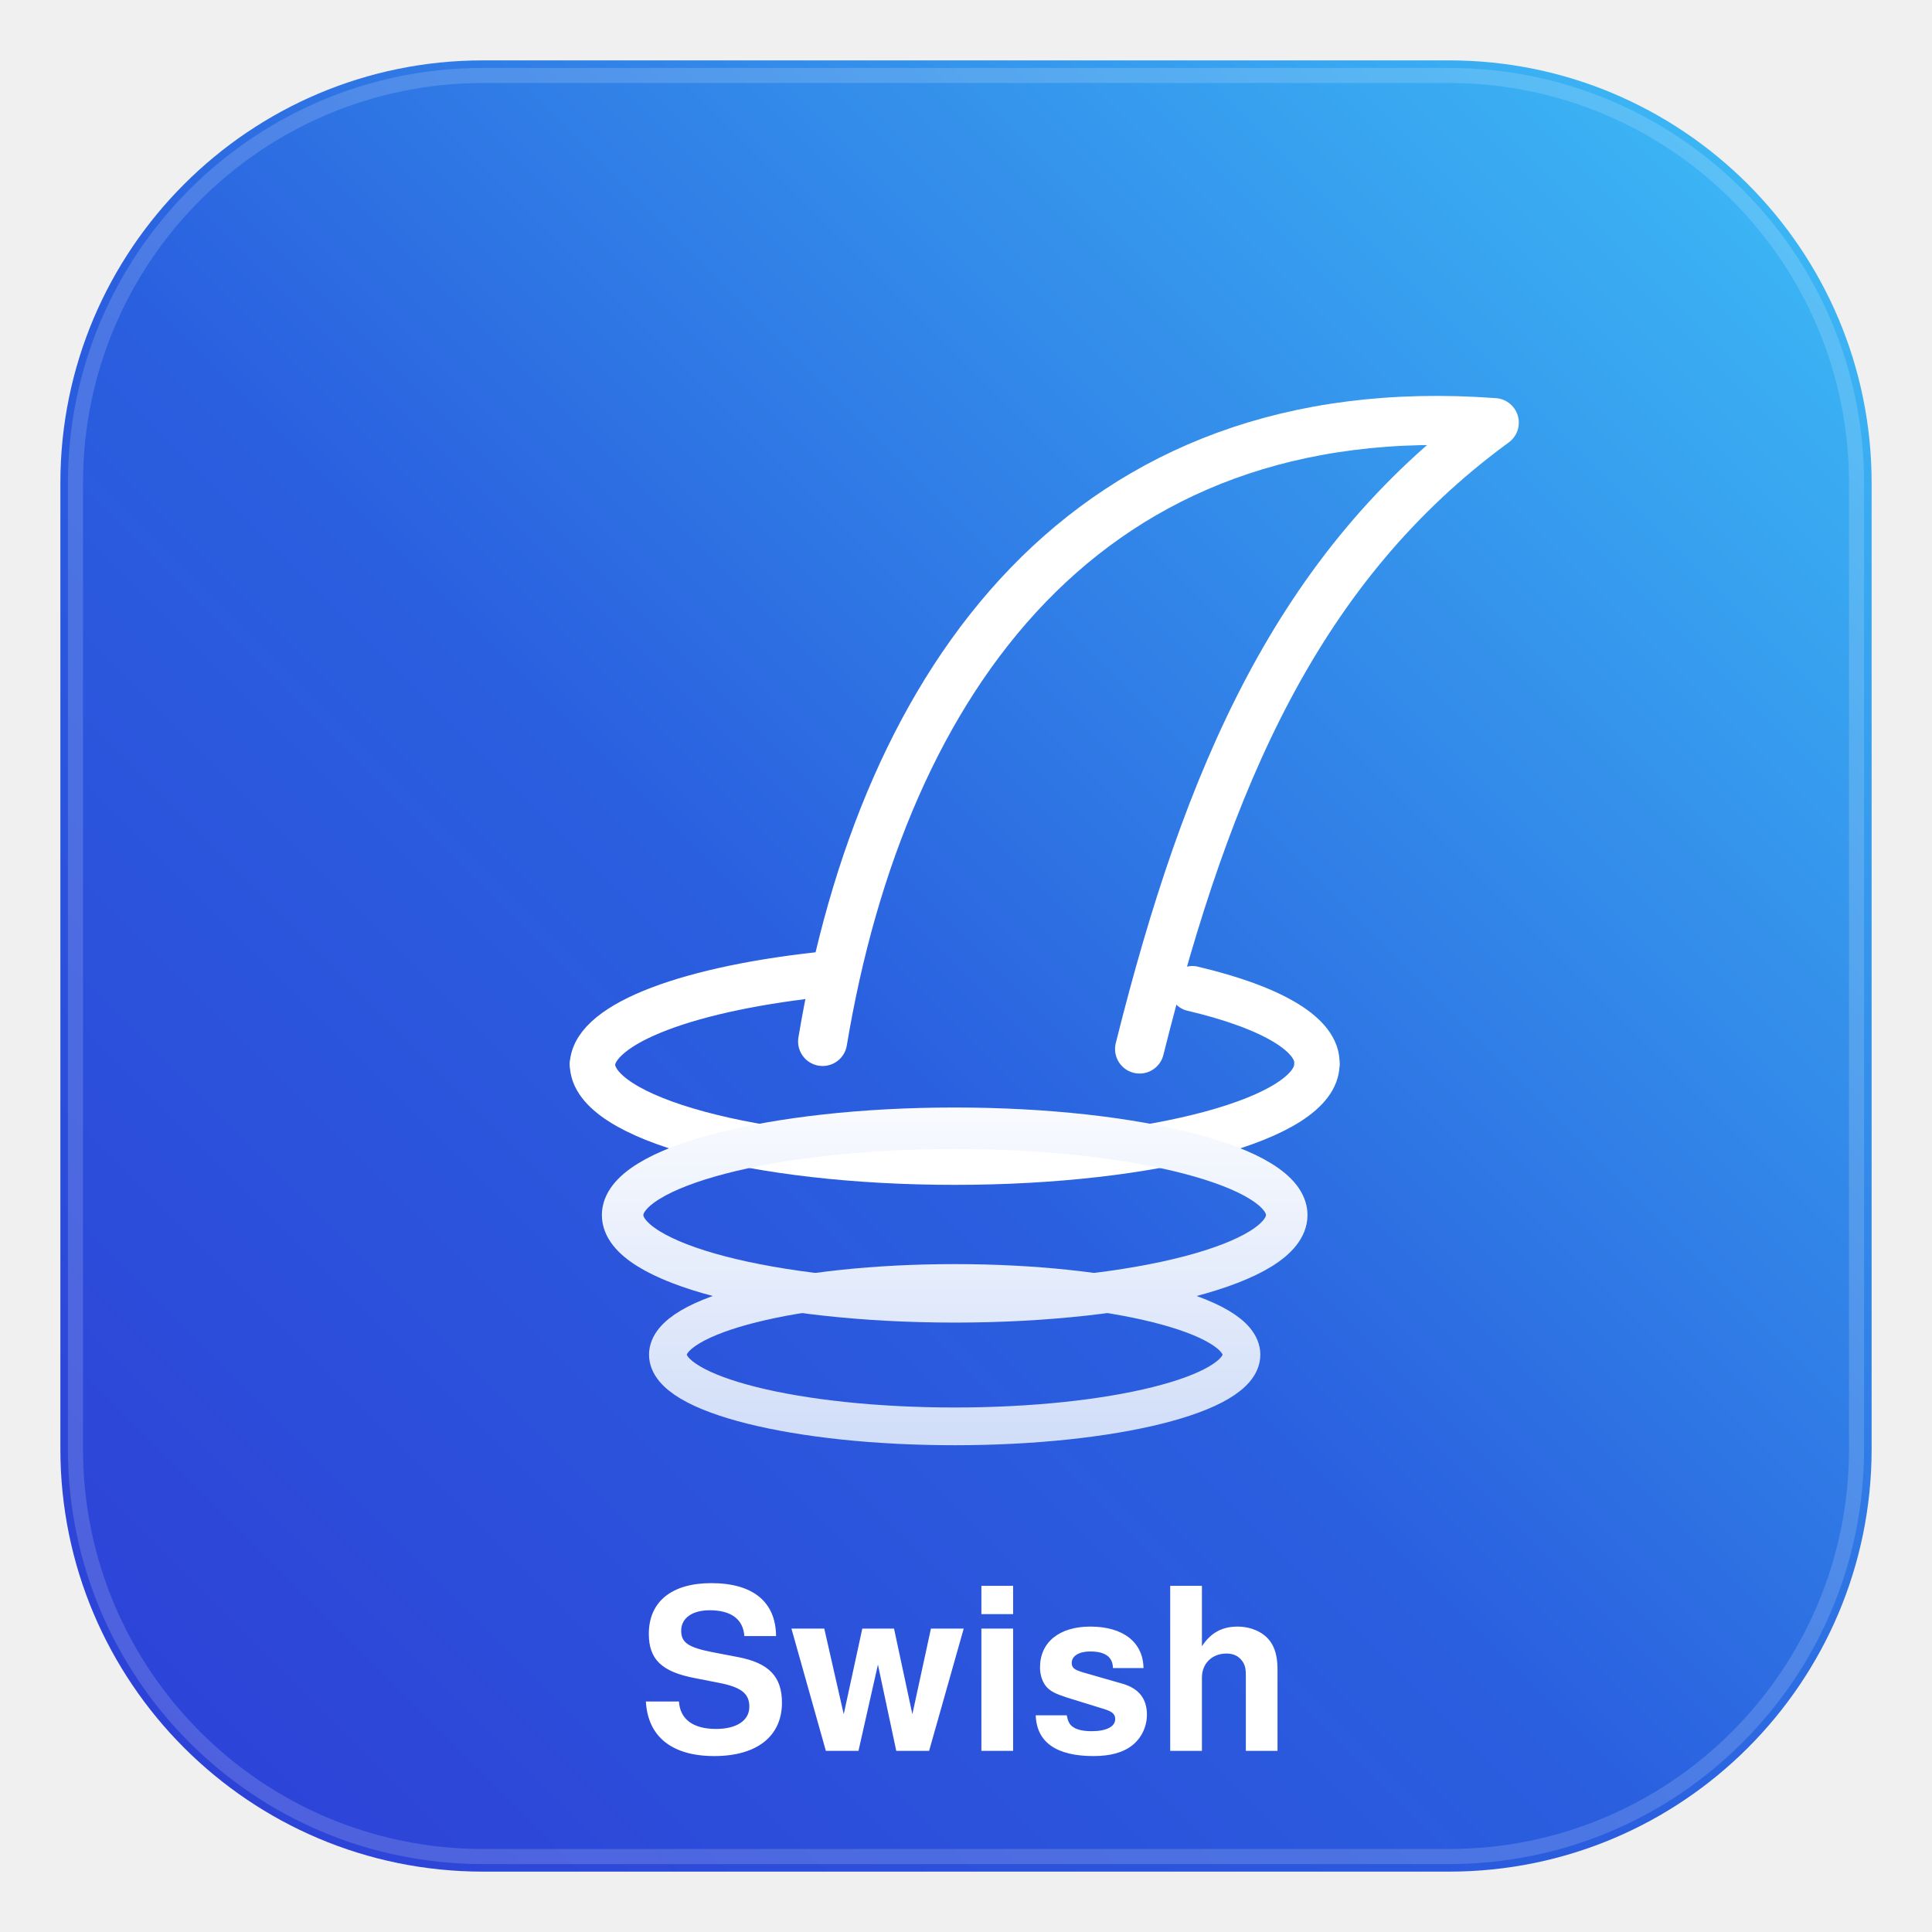
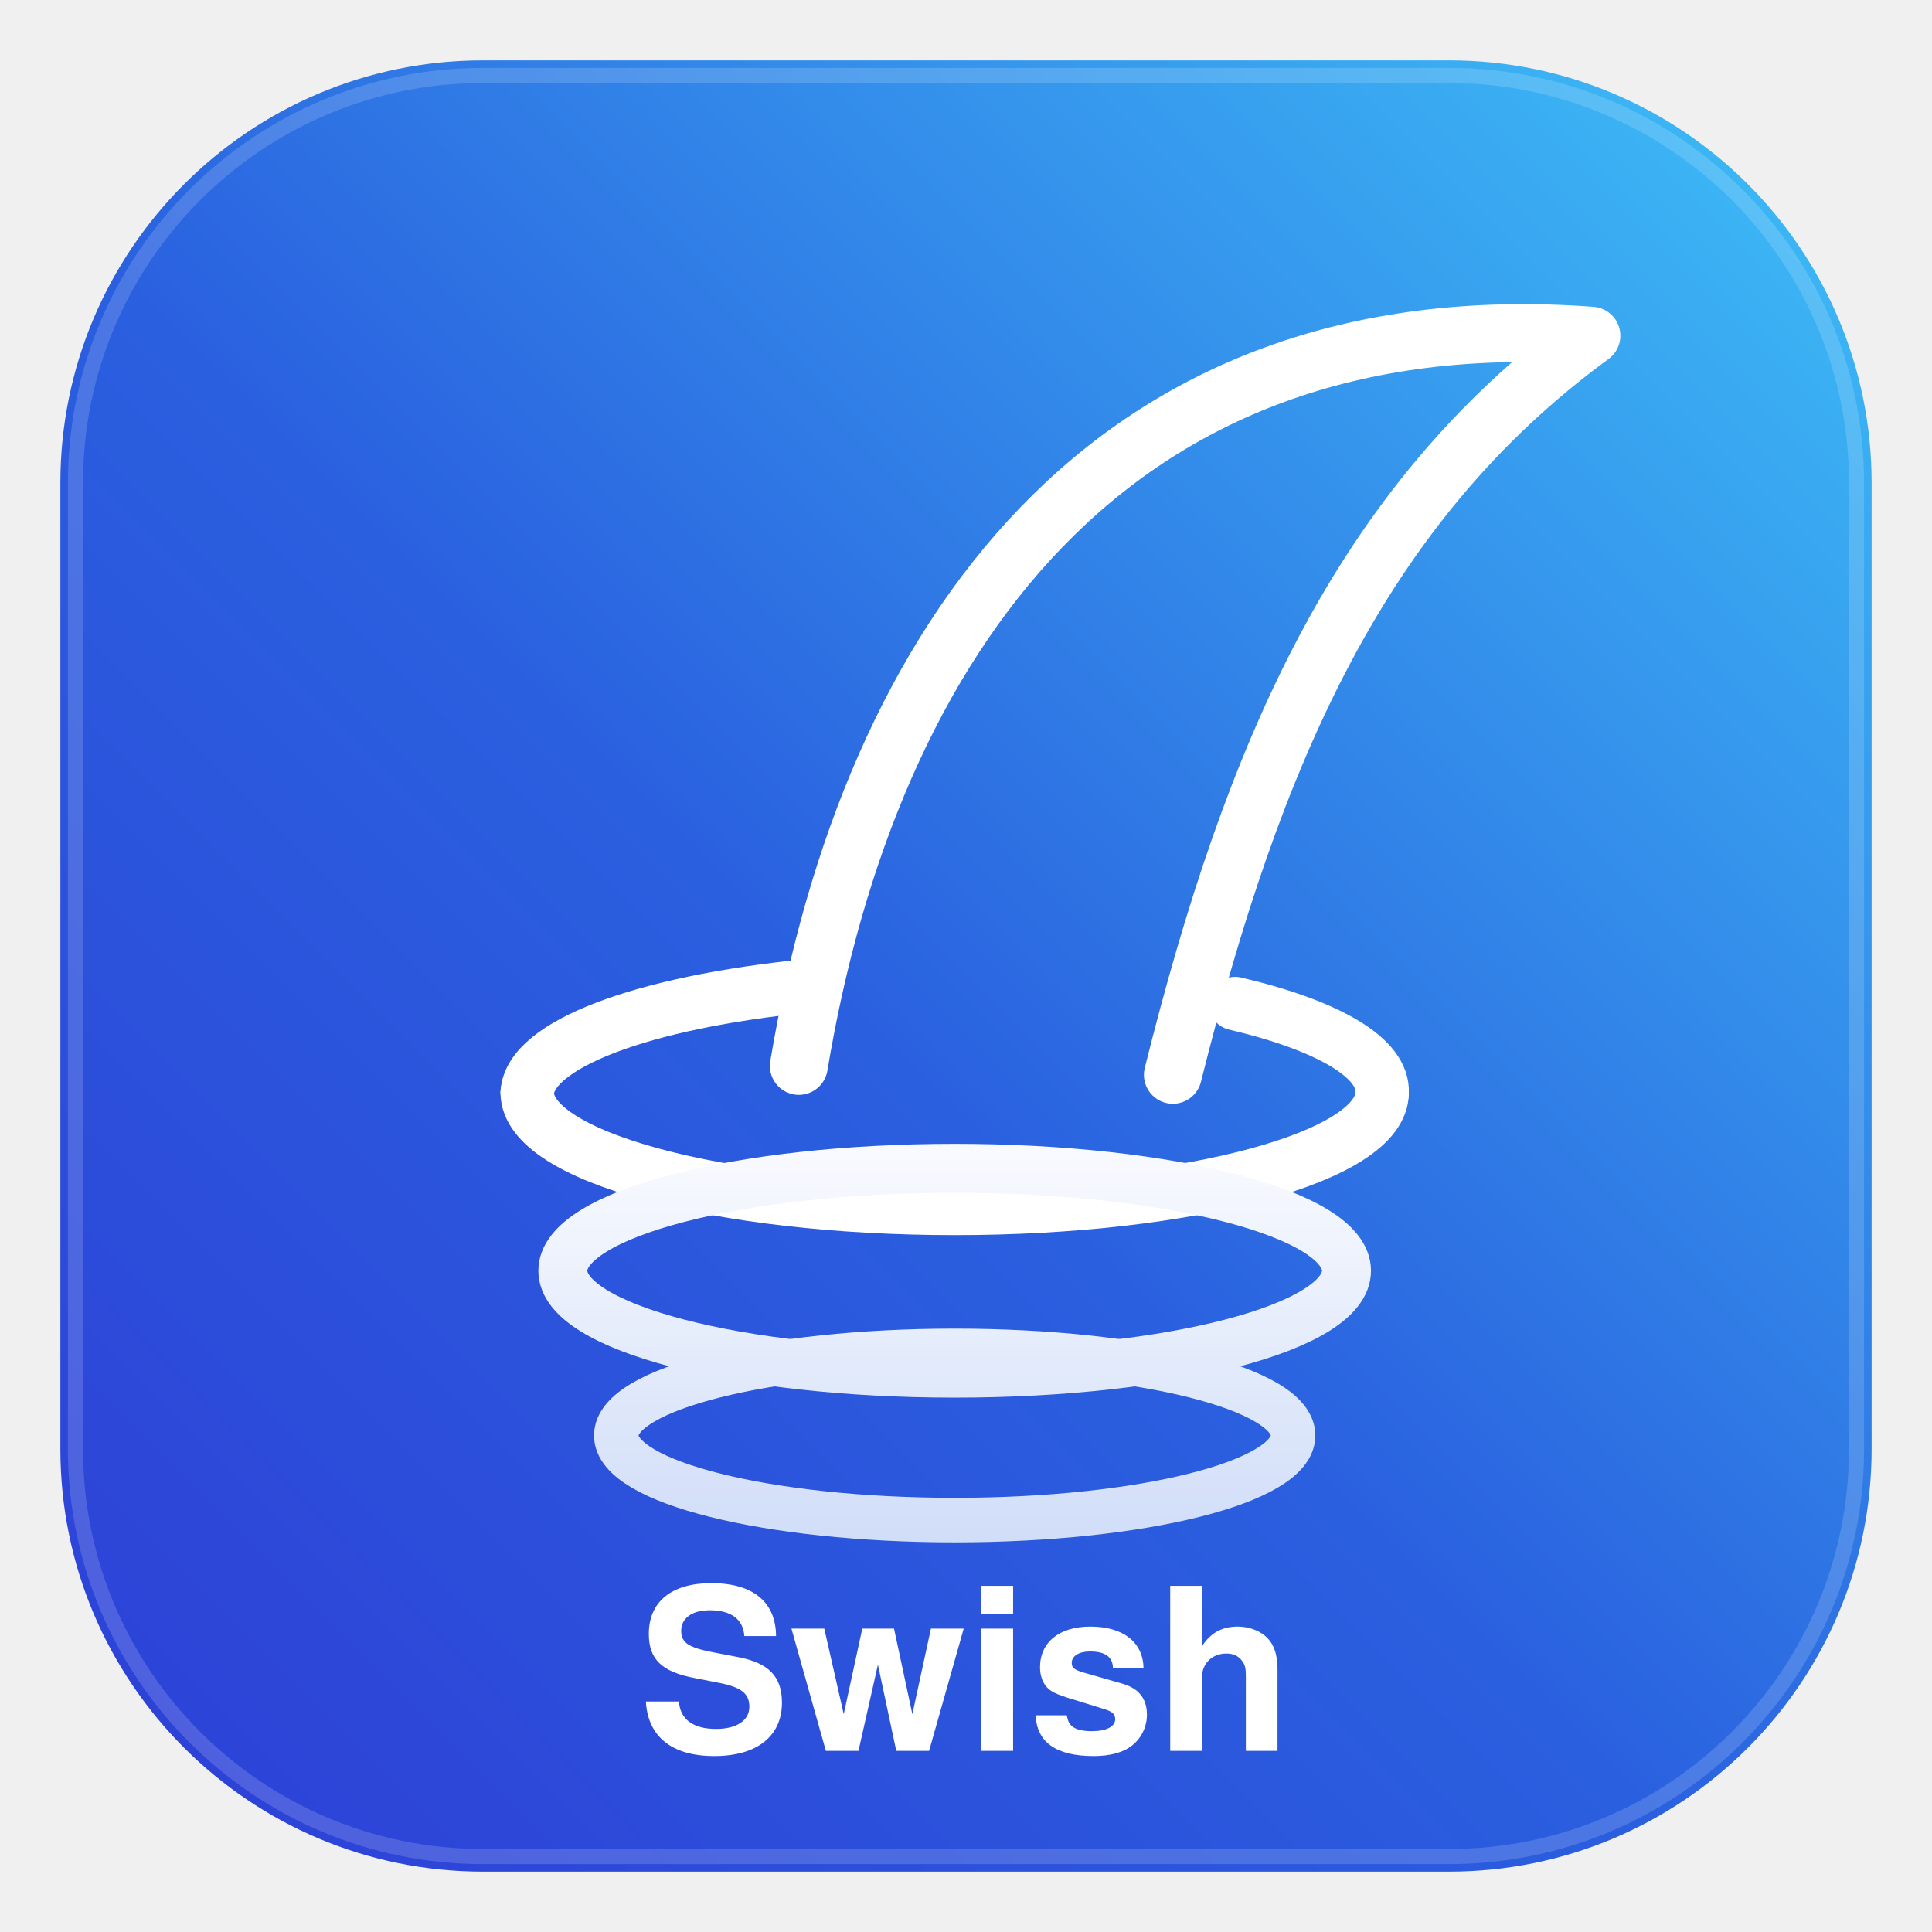
<svg xmlns="http://www.w3.org/2000/svg" viewBox="0 0 512 512" width="512" height="512">
  <defs>
    <linearGradient id="bg" x1="1" y1="0" x2="0" y2="1">
      <stop offset="0" stop-color="#3EC1F7" />
      <stop offset="0.55" stop-color="#2A5FDF" />
      <stop offset="1" stop-color="#2E3ED6" />
    </linearGradient>
    <linearGradient id="net" gradientUnits="userSpaceOnUse" x1="253" y1="280" x2="253" y2="400">
      <stop offset="0" stop-color="#FFFFFF" />
      <stop offset="1" stop-color="#C9D8F7" />
    </linearGradient>
  </defs>
  <rect x="16" y="16" width="480" height="480" rx="112" fill="url(#bg)" />
  <rect x="20" y="20" width="472" height="472" rx="108" fill="none" stroke="#FFFFFF" stroke-opacity="0.16" stroke-width="4" />
-   <g fill="none" stroke="#FFFFFF" stroke-linecap="round" stroke-linejoin="round">
+   <g fill="none" stroke="#FFFFFF" stroke-linecap="round" stroke-linejoin="round" transform="translate(253 240) scale(1.18) translate(-253 -240)">
    <path stroke-width="13" d="M 218 276              C 234 180 288 104 396 112              C 344 150 320 206 302 278" />
    <path stroke-width="12" d="M 157 282 A 96 26 0 0 0 349 282" />
    <path stroke-width="12" d="M 157 282 A 96 26 0 0 1 220 258" />
    <path stroke-width="12" d="M 316 262 A 96 26 0 0 1 349 282" />
    <g stroke="url(#net)">
      <ellipse cx="253" cy="322" rx="88" ry="23" stroke-width="11" />
      <ellipse cx="253" cy="359" rx="76" ry="19" stroke-width="10" />
    </g>
  </g>
  <text x="256" y="464" text-anchor="middle" font-family="-apple-system, 'Segoe UI', Helvetica, Arial, sans-serif" font-size="60" font-weight="700" fill="#FFFFFF">Swish</text>
</svg>
